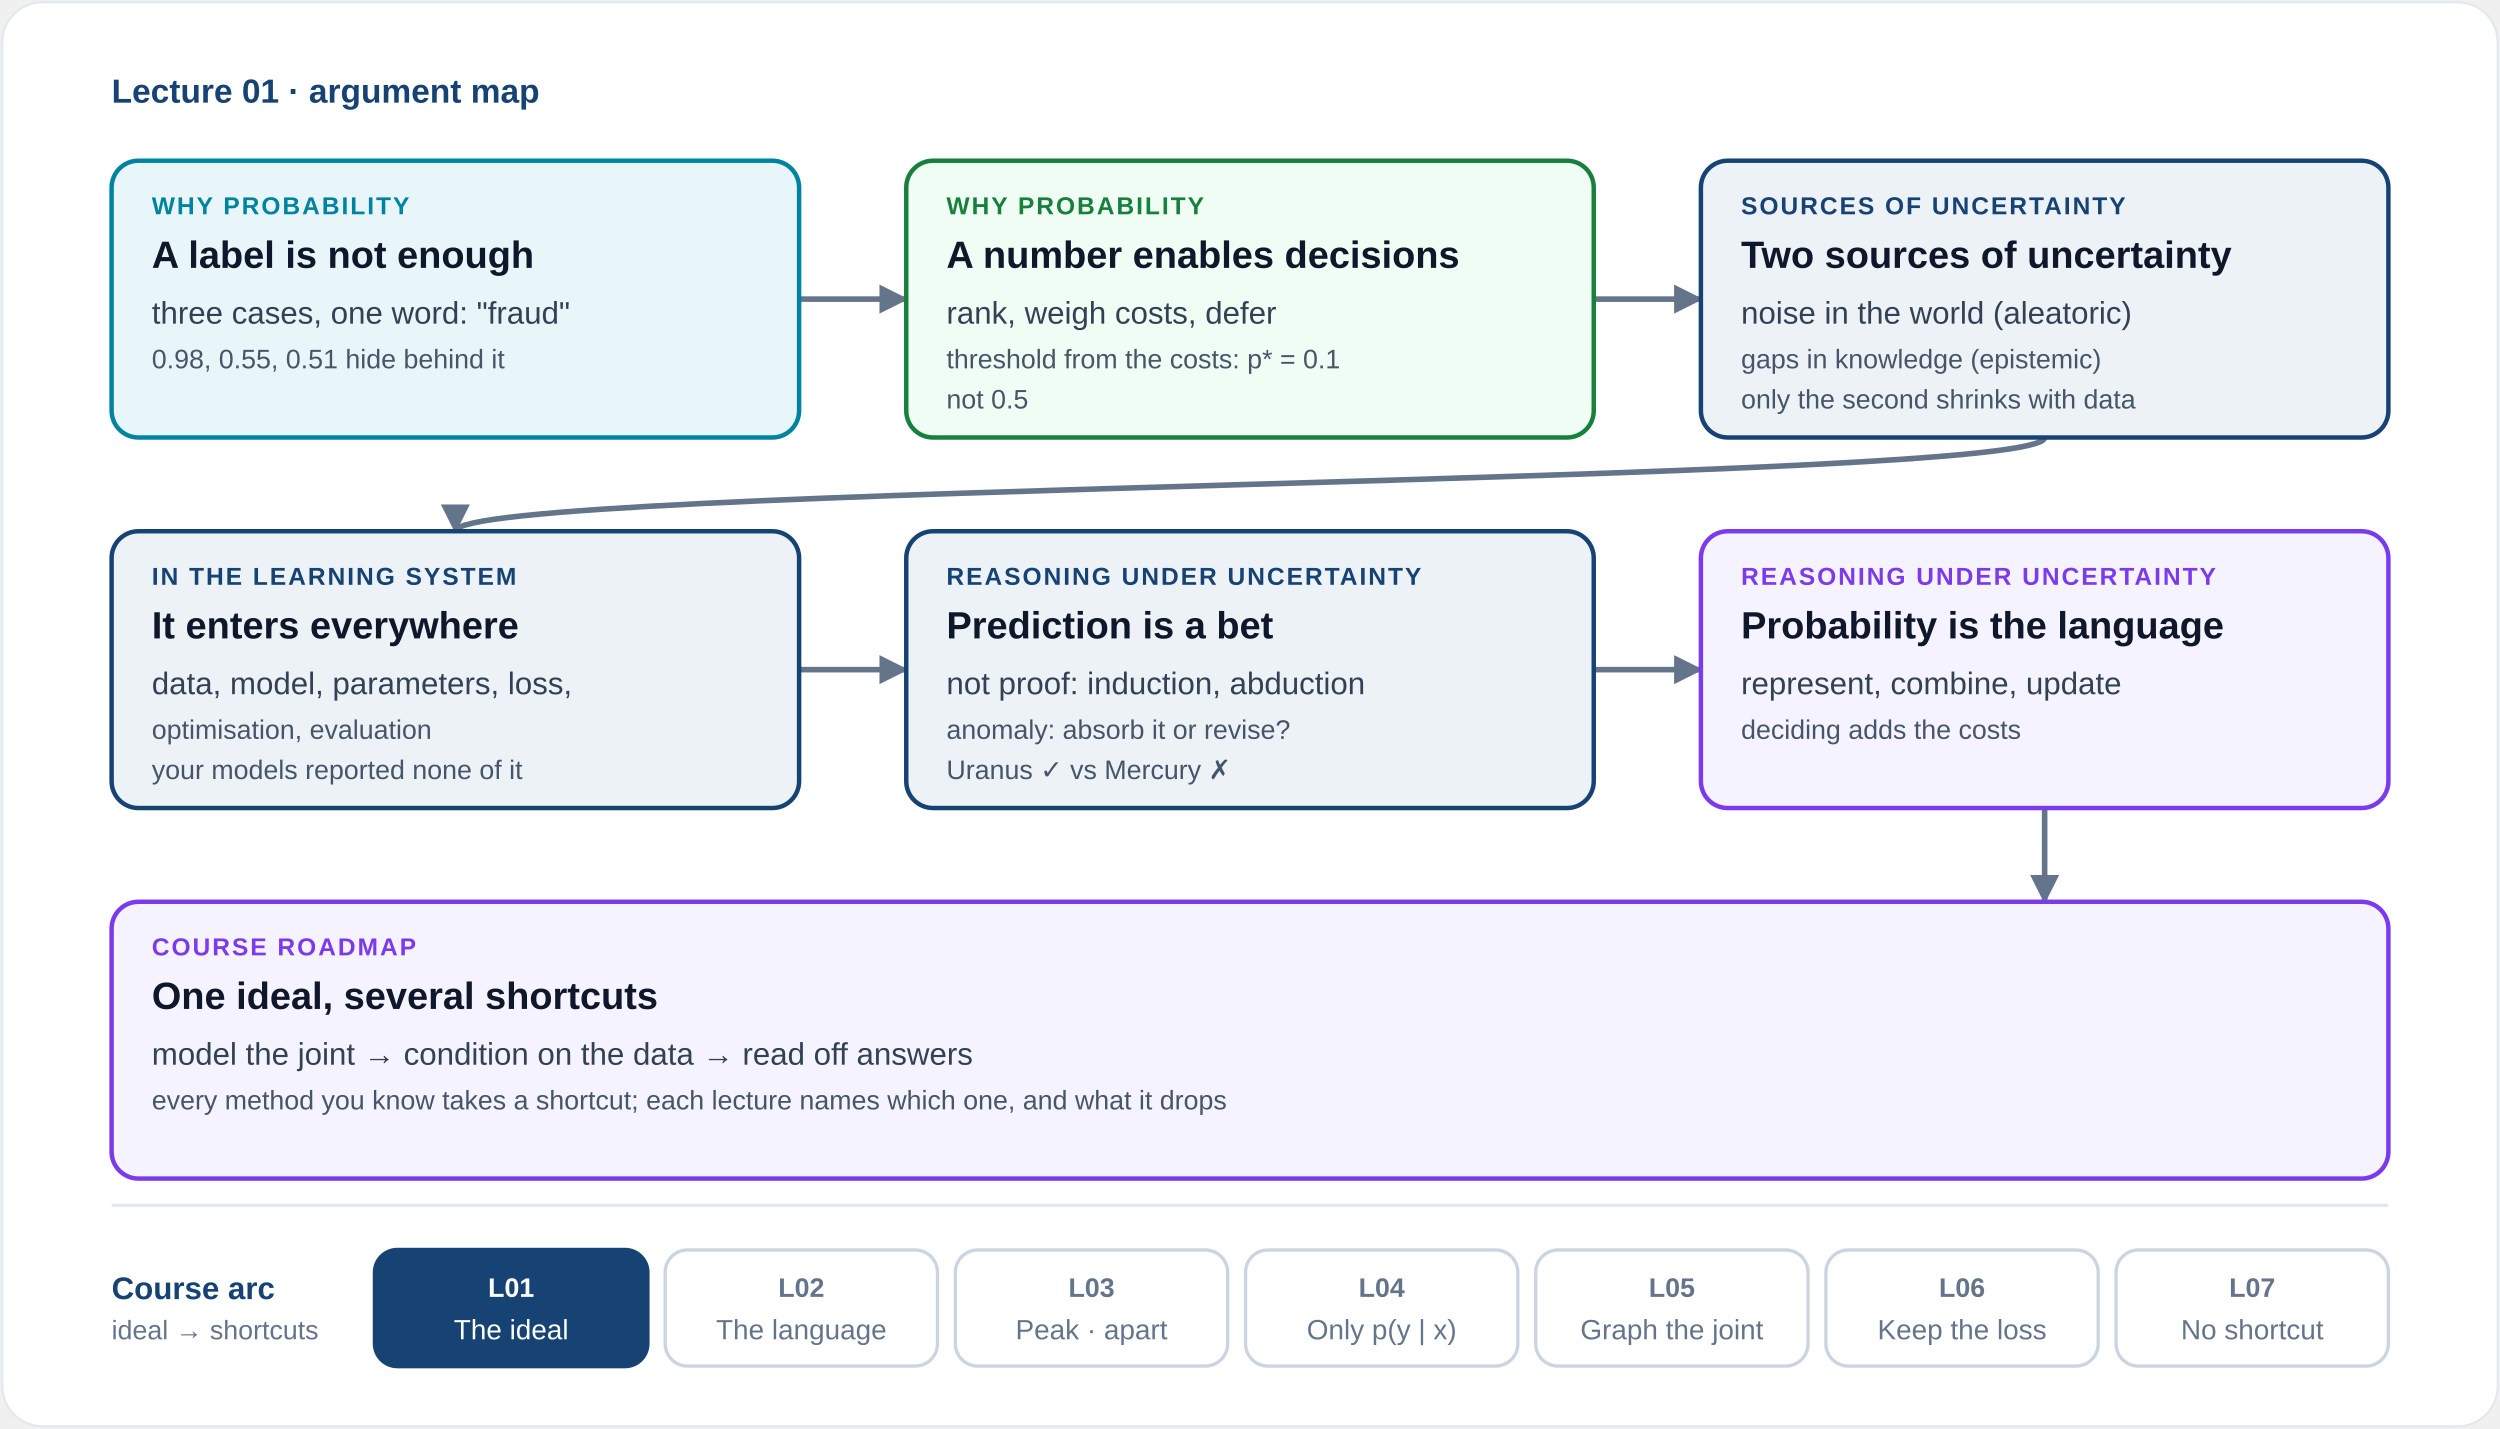
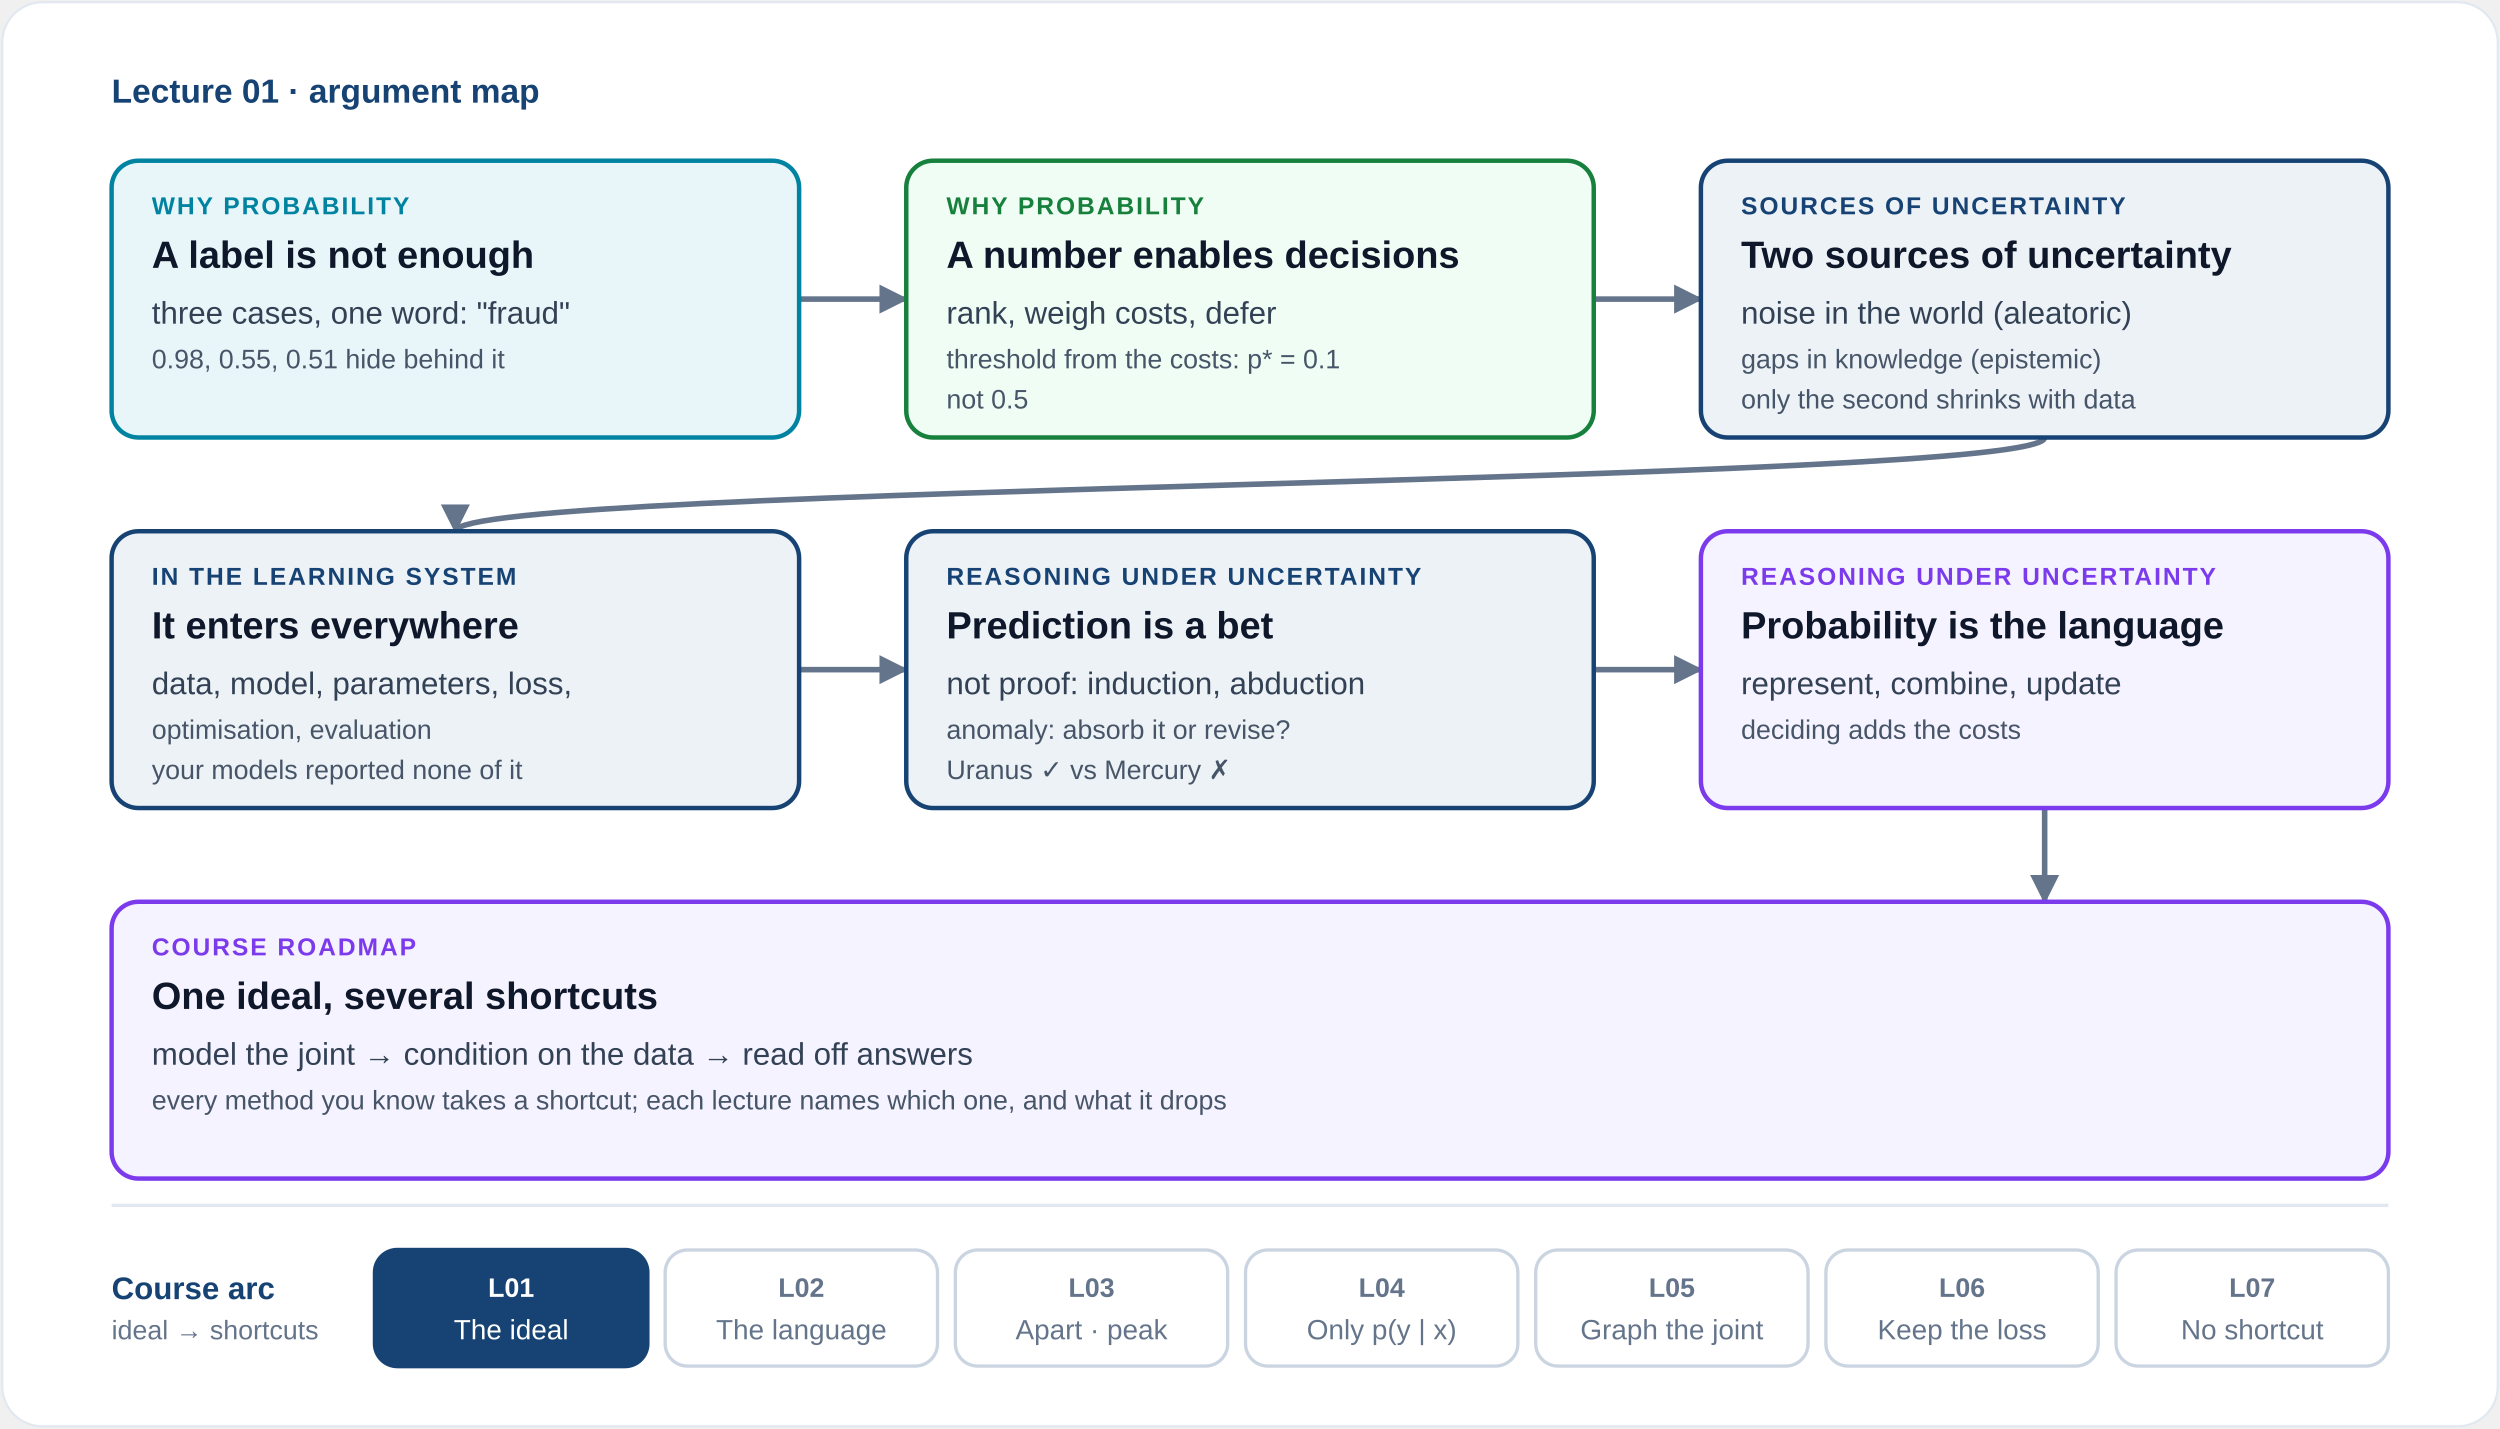
<svg xmlns="http://www.w3.org/2000/svg" viewBox="0 0 1120 640" role="img" aria-labelledby="title desc">
  <defs>
    <marker id="arrow" markerUnits="userSpaceOnUse" markerWidth="13" markerHeight="13" refX="12" refY="6.5" orient="auto">
      <path d="M0,0 L13,6.5 L0,13 Z" fill="#64748b" />
    </marker>
    <style>
      .head { font: 700 17px Arial, "Helvetica Neue", sans-serif; fill: #0f172a; }
      .text { font: 14px Arial, "Helvetica Neue", sans-serif; fill: #334155; }
      .small { font: 12px Arial, "Helvetica Neue", sans-serif; fill: #475569; }
      .tag { font: 700 11px Arial, "Helvetica Neue", sans-serif; letter-spacing: 0.08em; }
      .arclabel { font: 700 14px Arial, "Helvetica Neue", sans-serif; fill: #164374; }
      .arcsub { font: 12px Arial, "Helvetica Neue", sans-serif; fill: #64748b; }
      .arcnum { font: 700 12px Arial, "Helvetica Neue", sans-serif; }
      .arcname { font: 12.5px Arial, "Helvetica Neue", sans-serif; }
      .arrow { stroke: #64748b; stroke-width: 2.5; fill: none; marker-end: url(#arrow); }
    </style>
  </defs>
  <rect x="1" y="1" width="1118" height="638" rx="18" fill="#ffffff" stroke="#e2e8f0" />
  <text x="50" y="46" class="arclabel" style="font-size:15px">Lecture 01 · argument map</text>
  <path d="M358 134 H406" class="arrow" />
  <path d="M714 134 H762" class="arrow" />
  <path d="M916 196 C916 217 204 217 204 238" class="arrow" />
  <path d="M358 300 H406" class="arrow" />
  <path d="M714 300 H762" class="arrow" />
  <path d="M916 362 C916 383 916 383 916 404" class="arrow" />
  <g transform="translate(50 72)">
    <rect width="308" height="124" rx="12" fill="#e8f6f9" stroke="#0083A1" stroke-width="2" />
    <text x="18" y="24" class="tag" fill="#0083A1">WHY PROBABILITY</text>
    <text x="18" y="48" class="head">A label is not enough</text>
    <text x="18" y="73" class="text">three cases, one word: "fraud"</text>
    <text x="18" y="93" class="small">0.98, 0.55, 0.51 hide behind it</text>
  </g>
  <g transform="translate(406 72)">
    <rect width="308" height="124" rx="12" fill="#f0fdf4" stroke="#16803c" stroke-width="2" />
    <text x="18" y="24" class="tag" fill="#16803c">WHY PROBABILITY</text>
    <text x="18" y="48" class="head">A number enables decisions</text>
    <text x="18" y="73" class="text">rank, weigh costs, defer</text>
    <text x="18" y="93" class="small">threshold from the costs: p* = 0.1</text>
    <text x="18" y="111" class="small">not 0.5</text>
  </g>
  <g transform="translate(762 72)">
    <rect width="308" height="124" rx="12" fill="#edf2f7" stroke="#164374" stroke-width="2" />
    <text x="18" y="24" class="tag" fill="#164374">SOURCES OF UNCERTAINTY</text>
    <text x="18" y="48" class="head">Two sources of uncertainty</text>
    <text x="18" y="73" class="text">noise in the world (aleatoric)</text>
    <text x="18" y="93" class="small">gaps in knowledge (epistemic)</text>
    <text x="18" y="111" class="small">only the second shrinks with data</text>
  </g>
  <g transform="translate(50 238)">
    <rect width="308" height="124" rx="12" fill="#edf2f7" stroke="#164374" stroke-width="2" />
    <text x="18" y="24" class="tag" fill="#164374">IN THE LEARNING SYSTEM</text>
    <text x="18" y="48" class="head">It enters everywhere</text>
    <text x="18" y="73" class="text">data, model, parameters, loss,</text>
    <text x="18" y="93" class="small">optimisation, evaluation</text>
    <text x="18" y="111" class="small">your models reported none of it</text>
  </g>
  <g transform="translate(406 238)">
    <rect width="308" height="124" rx="12" fill="#edf2f7" stroke="#164374" stroke-width="2" />
    <text x="18" y="24" class="tag" fill="#164374">REASONING UNDER UNCERTAINTY</text>
    <text x="18" y="48" class="head">Prediction is a bet</text>
    <text x="18" y="73" class="text">not proof: induction, abduction</text>
    <text x="18" y="93" class="small">anomaly: absorb it or revise?</text>
    <text x="18" y="111" class="small">Uranus ✓ vs Mercury ✗</text>
  </g>
  <g transform="translate(762 238)">
    <rect width="308" height="124" rx="12" fill="#f5f3ff" stroke="#7c3aed" stroke-width="2" />
    <text x="18" y="24" class="tag" fill="#7c3aed">REASONING UNDER UNCERTAINTY</text>
    <text x="18" y="48" class="head">Probability is the language</text>
    <text x="18" y="73" class="text">represent, combine, update</text>
    <text x="18" y="93" class="small">deciding adds the costs</text>
  </g>
  <g transform="translate(50 404)">
    <rect width="1020" height="124" rx="12" fill="#f5f3ff" stroke="#7c3aed" stroke-width="2" />
    <text x="18" y="24" class="tag" fill="#7c3aed">COURSE ROADMAP</text>
    <text x="18" y="48" class="head">One ideal, several shortcuts</text>
    <text x="18" y="73" class="text">model the joint → condition on the data → read off answers</text>
    <text x="18" y="93" class="small">every method you know takes a shortcut; each lecture names which one, and what it drops</text>
  </g>
  <line x1="50" y1="540" x2="1070" y2="540" stroke="#e2e8f0" stroke-width="1.5" />
  <text x="50" y="582" class="arclabel">Course arc</text>
  <text x="50" y="600" class="arcsub">ideal → shortcuts</text>
  <rect x="168" y="560" width="122" height="52" rx="10" fill="#164374" stroke="#164374" stroke-width="2" />
  <text x="229" y="581" text-anchor="middle" class="arcnum" fill="#ffffff">L01</text>
  <text x="229" y="600" text-anchor="middle" class="arcname" fill="#ffffff">The ideal</text>
  <rect x="298" y="560" width="122" height="52" rx="10" fill="#ffffff" stroke="#cbd5e1" stroke-width="1.5" />
  <text x="359" y="581" text-anchor="middle" class="arcnum" fill="#64748b">L02</text>
  <text x="359" y="600" text-anchor="middle" class="arcname" fill="#64748b">The language</text>
  <rect x="428" y="560" width="122" height="52" rx="10" fill="#ffffff" stroke="#cbd5e1" stroke-width="1.5" />
  <text x="489" y="581" text-anchor="middle" class="arcnum" fill="#64748b">L03</text>
-   <text x="489" y="600" text-anchor="middle" class="arcname" fill="#64748b">Peak · apart</text>
+   <text x="489" y="600" text-anchor="middle" class="arcname" fill="#64748b">Apart · peak</text>
  <rect x="558" y="560" width="122" height="52" rx="10" fill="#ffffff" stroke="#cbd5e1" stroke-width="1.5" />
  <text x="619" y="581" text-anchor="middle" class="arcnum" fill="#64748b">L04</text>
  <text x="619" y="600" text-anchor="middle" class="arcname" fill="#64748b">Only p(y | x)</text>
  <rect x="688" y="560" width="122" height="52" rx="10" fill="#ffffff" stroke="#cbd5e1" stroke-width="1.5" />
  <text x="749" y="581" text-anchor="middle" class="arcnum" fill="#64748b">L05</text>
  <text x="749" y="600" text-anchor="middle" class="arcname" fill="#64748b">Graph the joint</text>
  <rect x="818" y="560" width="122" height="52" rx="10" fill="#ffffff" stroke="#cbd5e1" stroke-width="1.5" />
  <text x="879" y="581" text-anchor="middle" class="arcnum" fill="#64748b">L06</text>
  <text x="879" y="600" text-anchor="middle" class="arcname" fill="#64748b">Keep the loss</text>
  <rect x="948" y="560" width="122" height="52" rx="10" fill="#ffffff" stroke="#cbd5e1" stroke-width="1.5" />
  <text x="1009" y="581" text-anchor="middle" class="arcnum" fill="#64748b">L07</text>
  <text x="1009" y="600" text-anchor="middle" class="arcname" fill="#64748b">No shortcut</text>
</svg>
